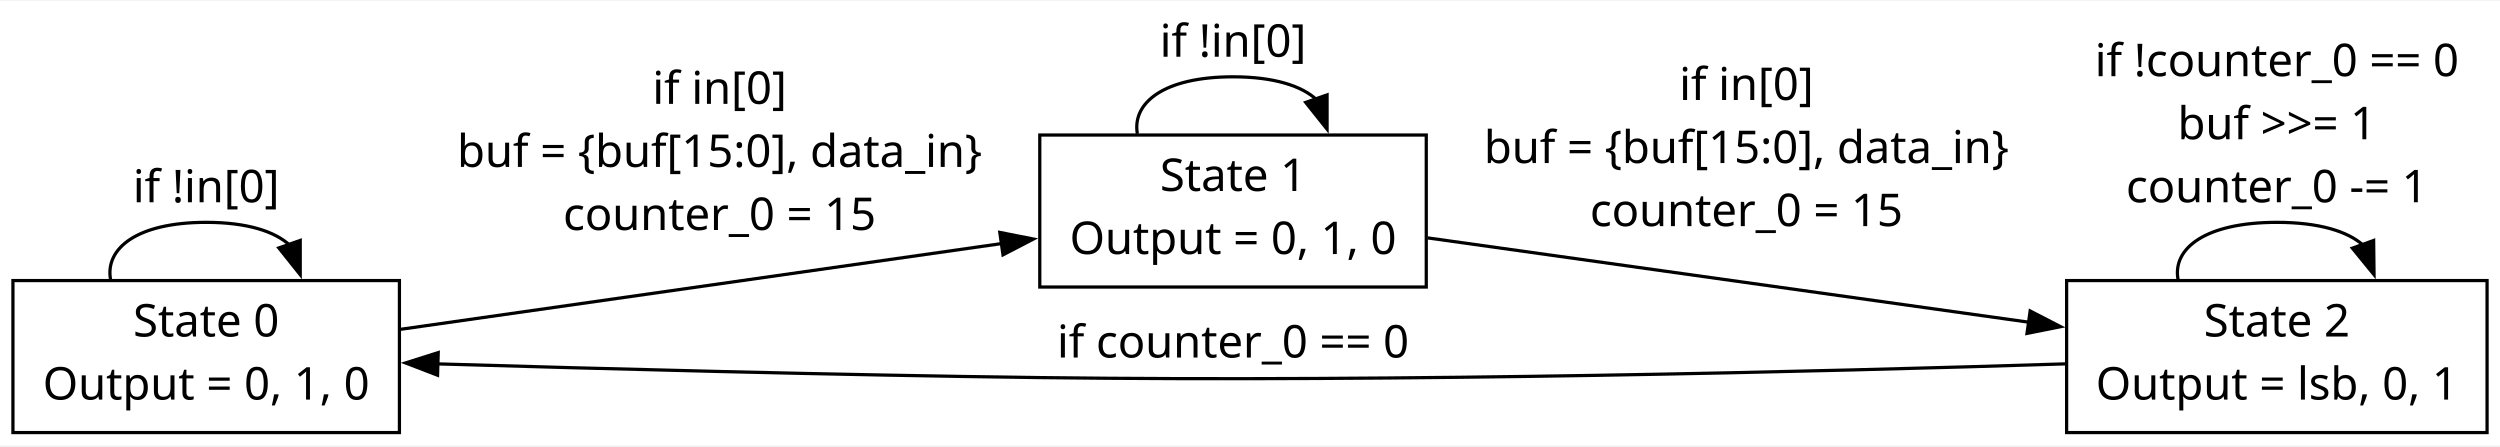
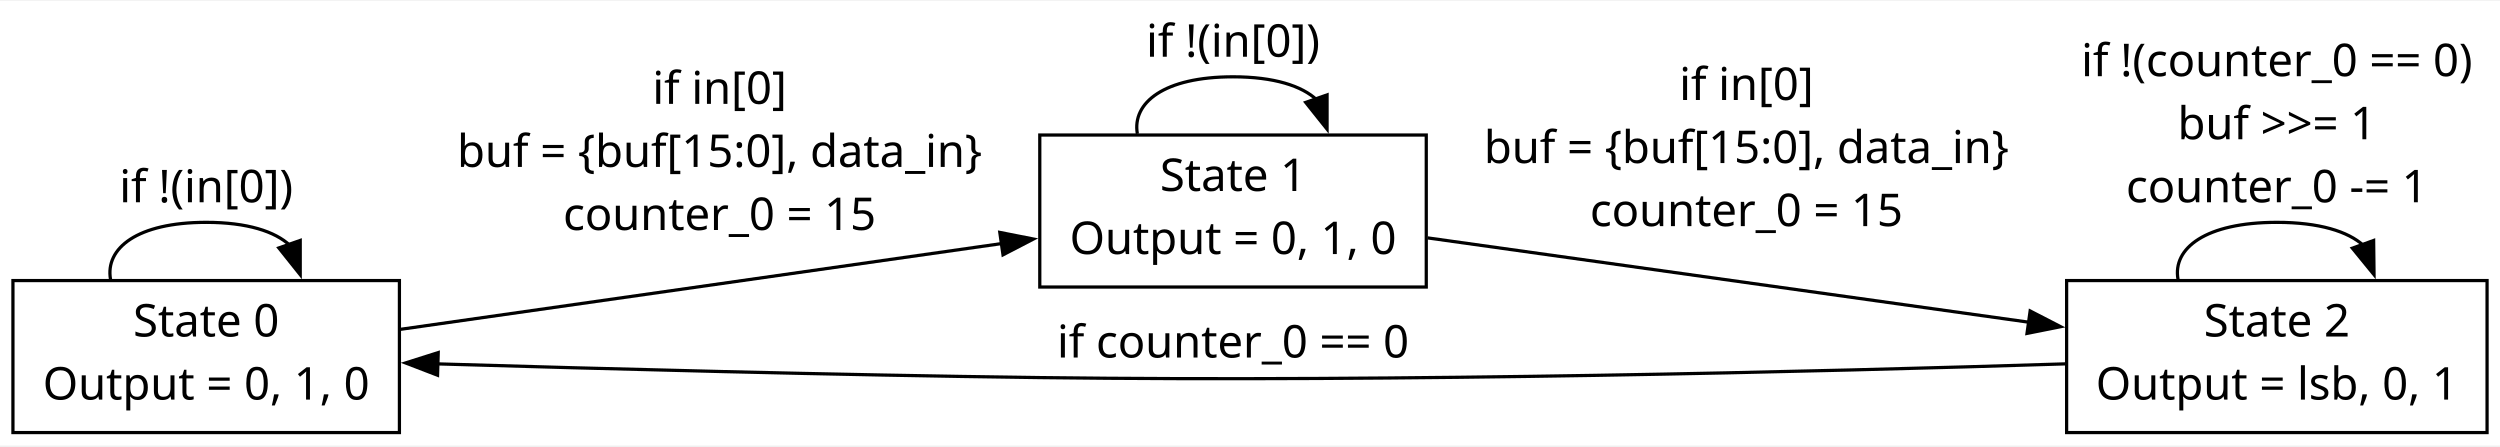
<svg xmlns="http://www.w3.org/2000/svg" width="773pt" height="138pt" viewBox="0.00 0.00 773.00 137.50">
  <g id="graph0" class="graph" transform="scale(1 1) rotate(0) translate(4 133.5)">
    <polygon fill="white" stroke="none" points="-4,4 -4,-133.5 769,-133.5 769,4 -4,4" />
    <g id="node1" class="node">
      <polygon fill="none" stroke="black" points="119.5,-47 0,-47 0,0 119.5,0 119.5,-47" />
      <text text-anchor="middle" x="59.75" y="-29.7" font-family="Noto Sans" font-size="14.00">State 0</text>
      <text text-anchor="middle" x="59.75" y="-10.2" font-family="Noto Sans" font-size="14.00">Output = 0, 1, 0</text>
    </g>
    <g id="edge2" class="edge">
      <path fill="none" stroke="black" d="M30.17,-47.38C28.49,-56.96 38.36,-65 59.75,-65 72.45,-65 81.09,-62.17 85.66,-57.86" />
      <polygon fill="black" stroke="black" points="88.83,-59.41 88.83,-48.81 82.22,-57.09 88.83,-59.41" />
-       <text text-anchor="middle" x="59.75" y="-71.2" font-family="Noto Sans" font-size="14.00">if !in[0]</text>
+       <text text-anchor="middle" x="59.75" y="-71.2" font-family="Noto Sans" font-size="14.00">if !(in[0])</text>
    </g>
    <g id="node2" class="node">
      <polygon fill="none" stroke="black" points="437,-92 317.5,-92 317.5,-45 437,-45 437,-92" />
      <text text-anchor="middle" x="377.25" y="-74.7" font-family="Noto Sans" font-size="14.00">State 1</text>
      <text text-anchor="middle" x="377.25" y="-55.2" font-family="Noto Sans" font-size="14.00">Output = 0, 1, 0</text>
    </g>
    <g id="edge1" class="edge">
      <path fill="none" stroke="black" d="M119.72,-31.91C172.45,-39.43 249.81,-50.47 305.78,-58.45" />
      <polygon fill="black" stroke="black" points="305.14,-61.89 315.53,-59.84 306.13,-54.96 305.14,-61.89" />
      <text text-anchor="middle" x="218.5" y="-101.63" font-family="Noto Sans" font-size="14.00">if in[0]</text>
      <text text-anchor="middle" x="218.5" y="-82.13" font-family="Noto Sans" font-size="14.00">buf = {buf[15:0], data_in}</text>
      <text text-anchor="middle" x="218.5" y="-62.63" font-family="Noto Sans" font-size="14.00">counter_0 = 15</text>
    </g>
    <g id="edge4" class="edge">
      <path fill="none" stroke="black" d="M347.67,-92.38C345.99,-101.96 355.86,-110 377.25,-110 389.95,-110 398.59,-107.17 403.16,-102.86" />
      <polygon fill="black" stroke="black" points="406.33,-104.41 406.33,-93.81 399.72,-102.09 406.33,-104.41" />
-       <text text-anchor="middle" x="377.25" y="-116.2" font-family="Noto Sans" font-size="14.00">if !in[0]</text>
+       <text text-anchor="middle" x="377.25" y="-116.2" font-family="Noto Sans" font-size="14.00">if !(in[0])</text>
    </g>
    <g id="node3" class="node">
      <polygon fill="none" stroke="black" points="765,-47 635,-47 635,0 765,0 765,-47" />
      <text text-anchor="middle" x="700" y="-29.7" font-family="Noto Sans" font-size="14.00">State 2</text>
      <text text-anchor="middle" x="700" y="-10.2" font-family="Noto Sans" font-size="14.00">Output = lsb, 0, 1</text>
    </g>
    <g id="edge3" class="edge">
      <path fill="none" stroke="black" d="M437.45,-60.19C489.89,-52.84 566.72,-42.06 623.55,-34.09" />
      <polygon fill="black" stroke="black" points="623.72,-37.6 633.14,-32.74 622.75,-30.66 623.72,-37.6" />
      <text text-anchor="middle" x="536" y="-102.83" font-family="Noto Sans" font-size="14.00">if in[0]</text>
      <text text-anchor="middle" x="536" y="-83.33" font-family="Noto Sans" font-size="14.00">buf = {buf[15:0], data_in}</text>
      <text text-anchor="middle" x="536" y="-63.83" font-family="Noto Sans" font-size="14.00">counter_0 = 15</text>
    </g>
    <g id="edge5" class="edge">
      <path fill="none" stroke="black" d="M634.54,-21.24C558.69,-18.84 428.94,-15.59 317.5,-17 254.5,-17.8 182.81,-19.7 131.23,-21.24" />
      <polygon fill="black" stroke="black" points="131.29,-17.73 121.4,-21.53 131.5,-24.73 131.29,-17.73" />
      <text text-anchor="middle" x="377.25" y="-23.2" font-family="Noto Sans" font-size="14.00">if counter_0 == 0</text>
    </g>
    <g id="edge6" class="edge">
      <path fill="none" stroke="black" d="M669.44,-47.38C667.71,-56.96 677.9,-65 700,-65 713.12,-65 722.05,-62.17 726.77,-57.86" />
      <polygon fill="black" stroke="black" points="729.93,-59.4 730.05,-48.81 723.35,-57.02 729.93,-59.4" />
-       <text text-anchor="middle" x="700" y="-110.2" font-family="Noto Sans" font-size="14.00">if !counter_0 == 0</text>
+       <text text-anchor="middle" x="700" y="-110.2" font-family="Noto Sans" font-size="14.00">if !(counter_0 == 0)</text>
      <text text-anchor="middle" x="700" y="-90.7" font-family="Noto Sans" font-size="14.00">buf &gt;&gt;= 1</text>
      <text text-anchor="middle" x="700" y="-71.2" font-family="Noto Sans" font-size="14.00">counter_0 -= 1</text>
    </g>
  </g>
</svg>
